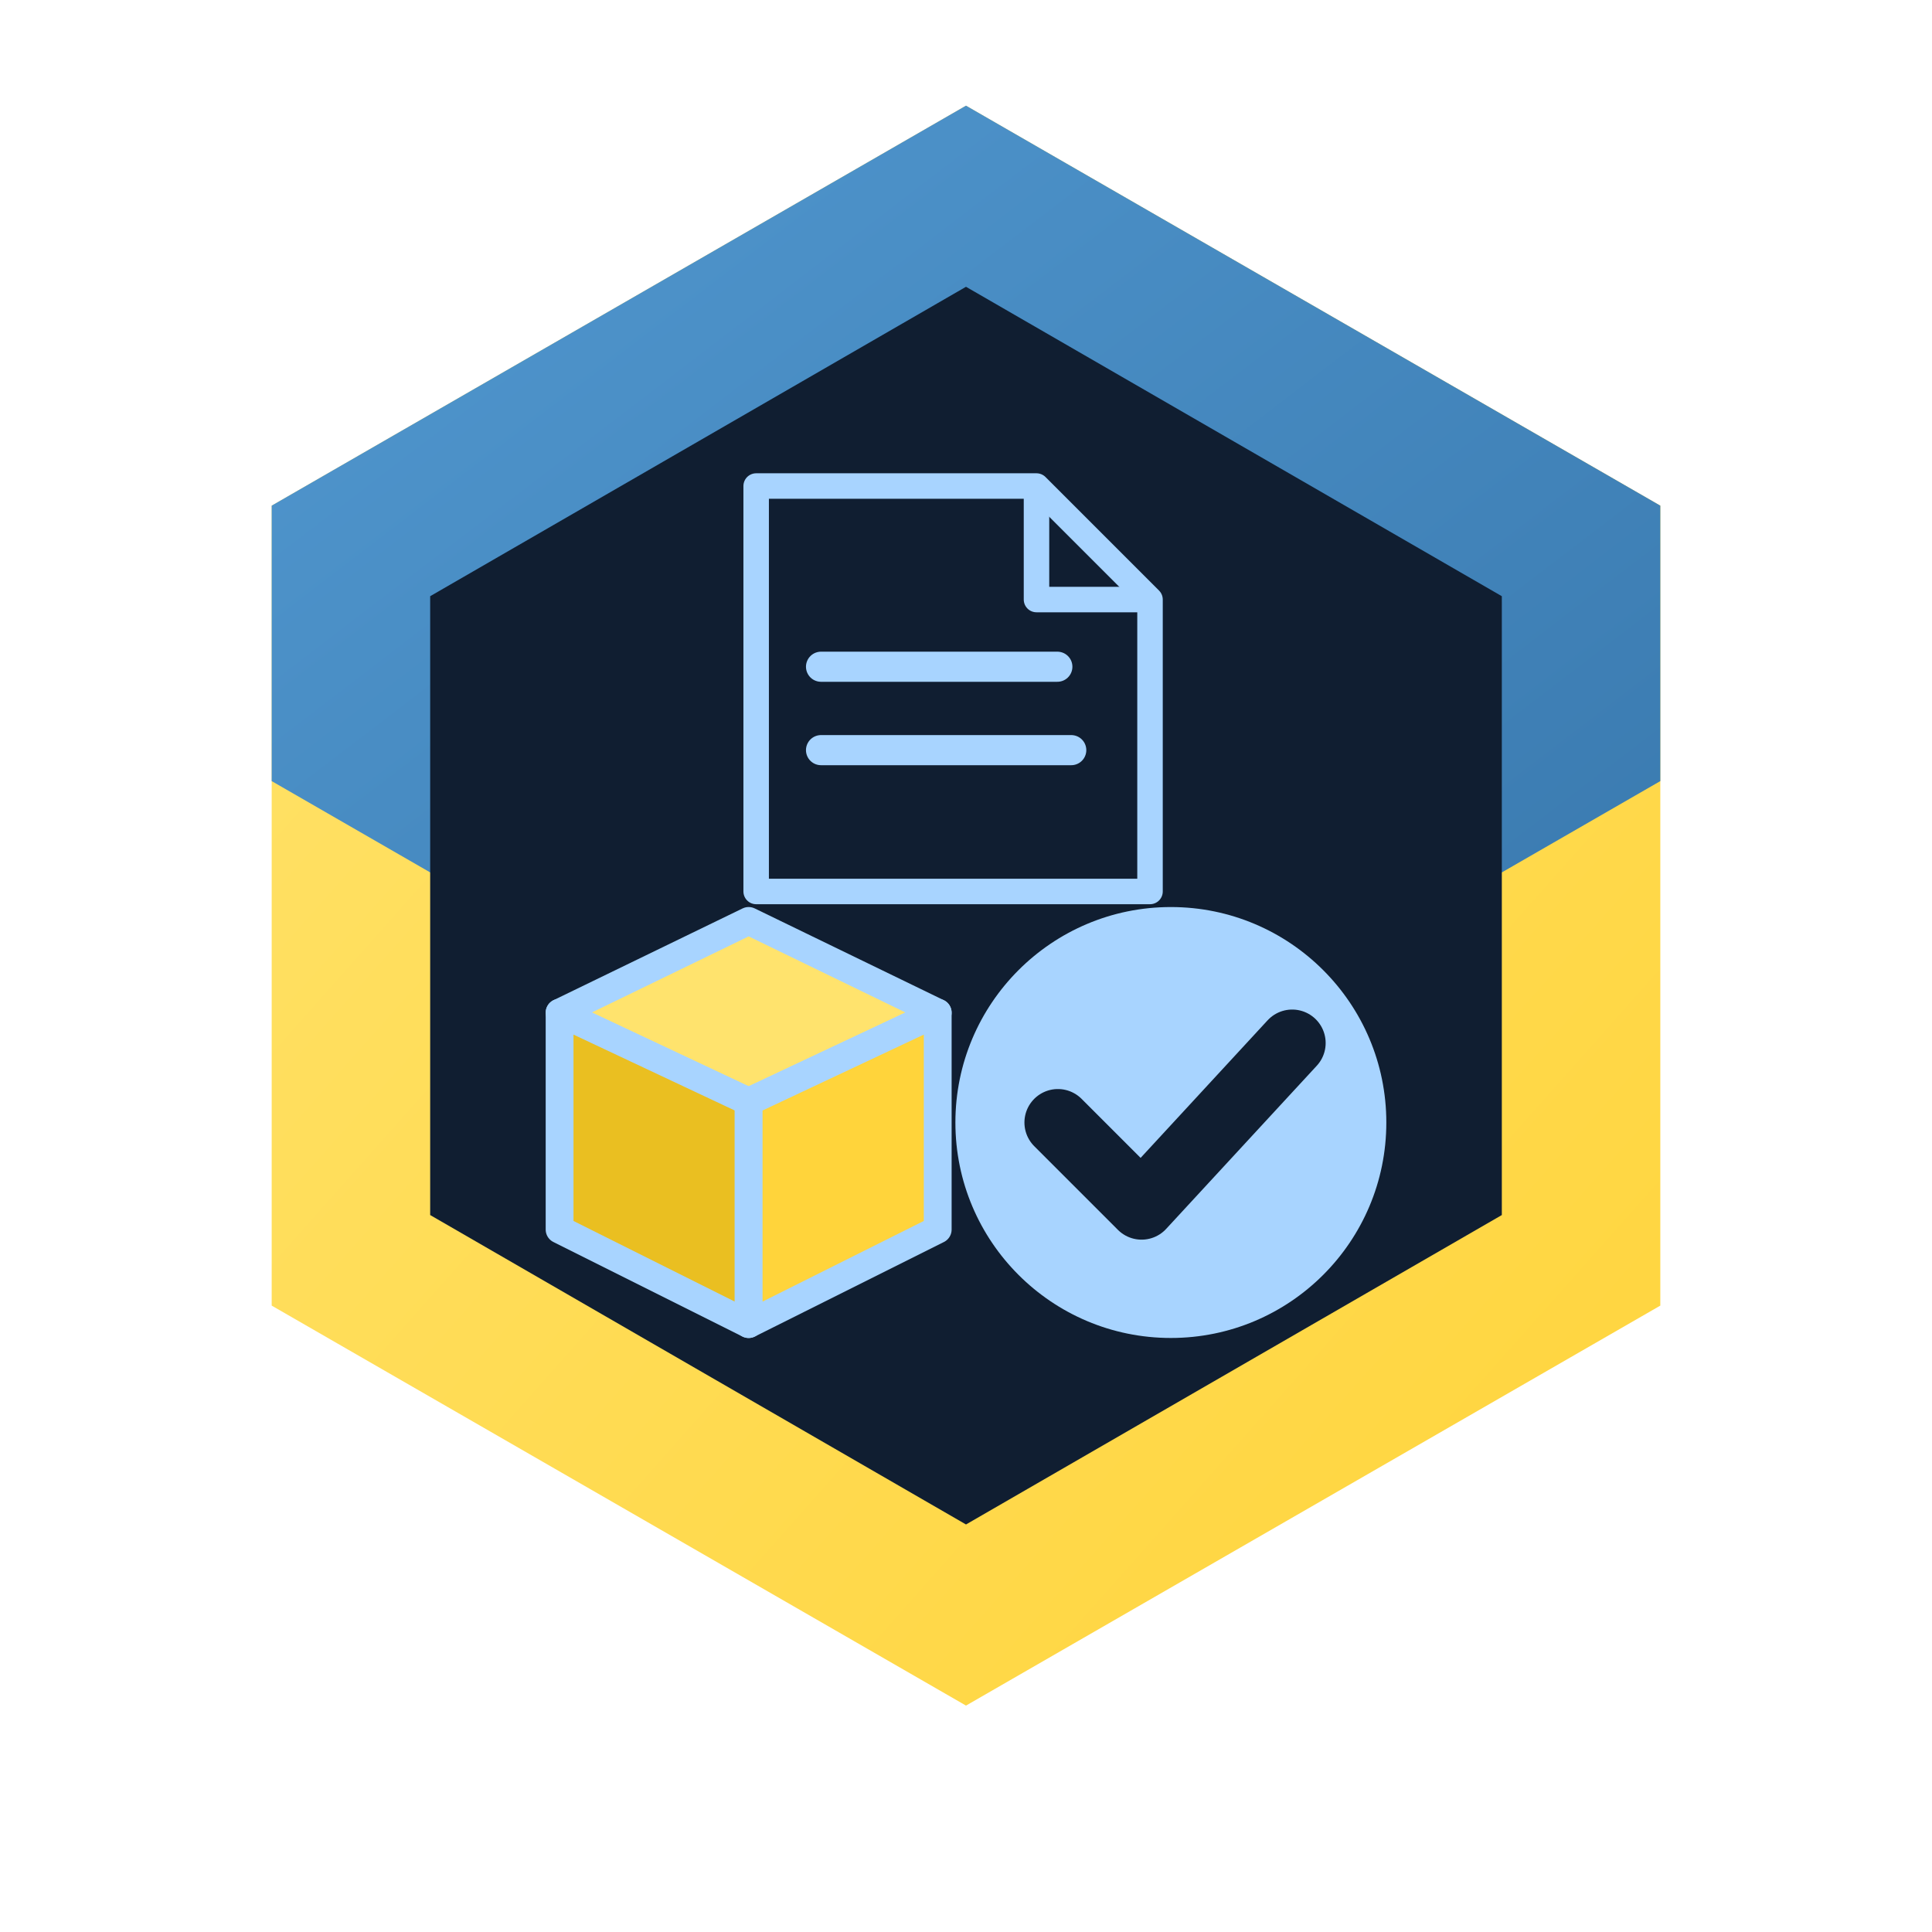
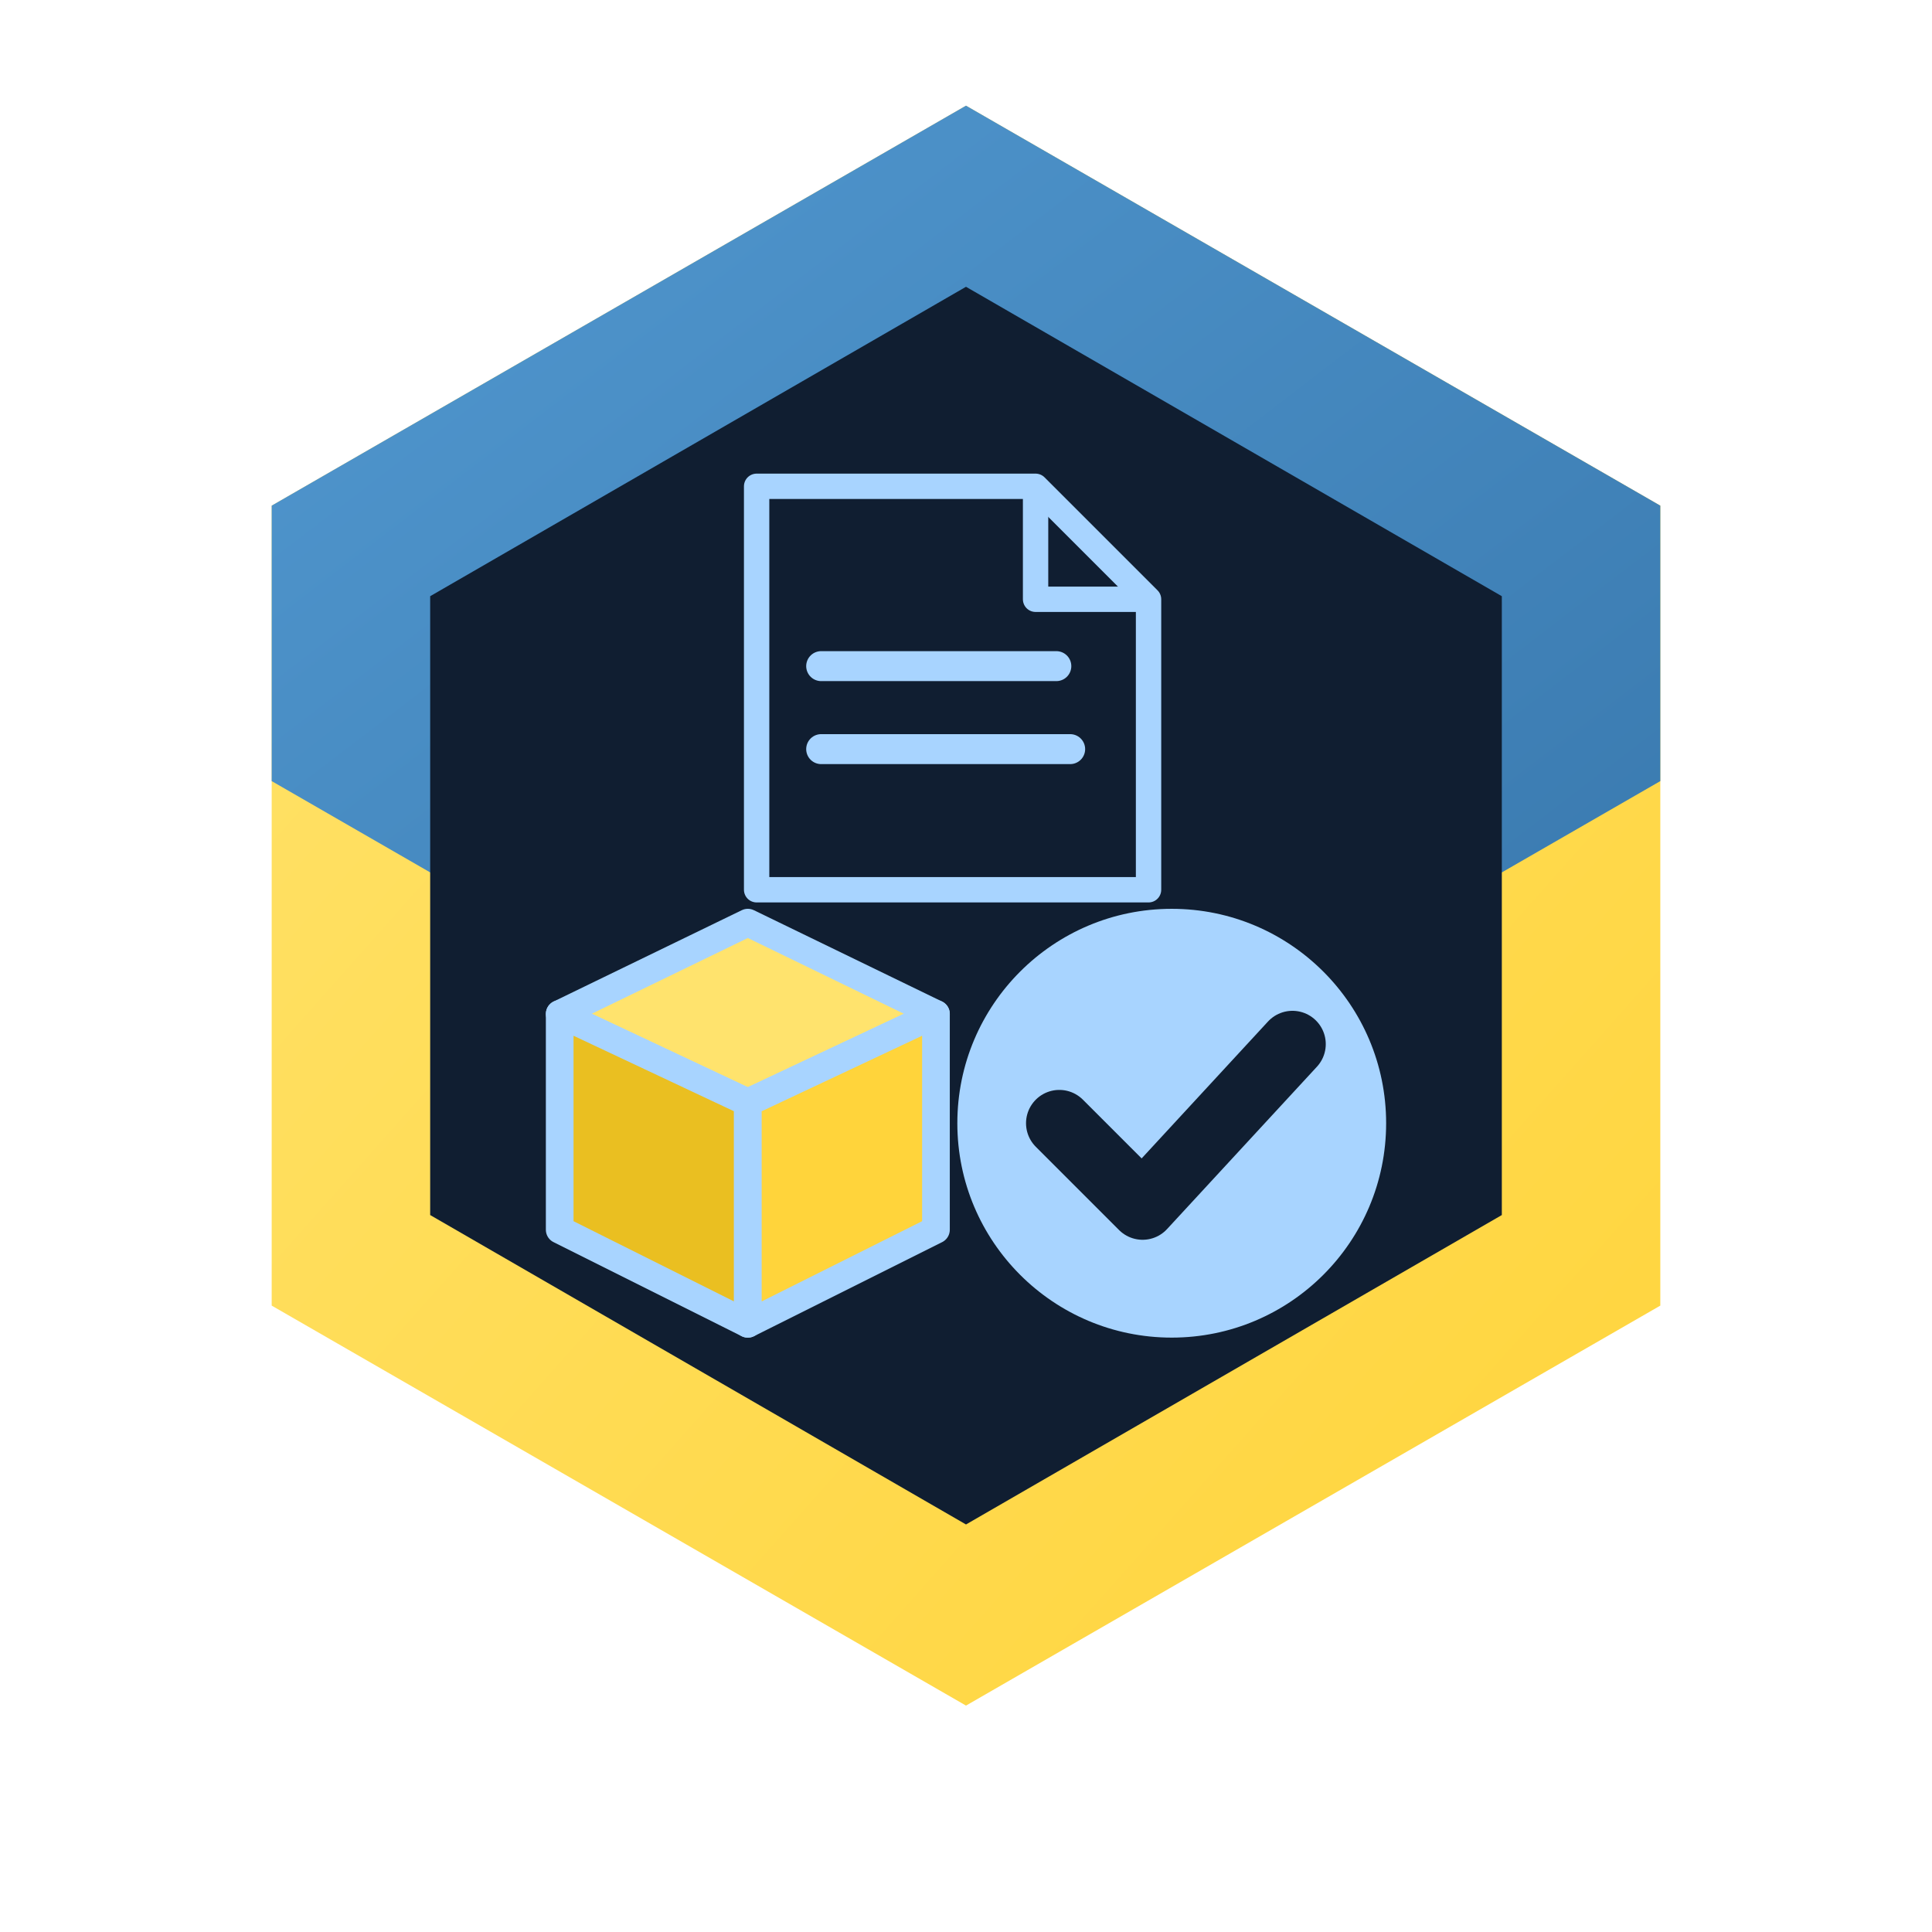
<svg xmlns="http://www.w3.org/2000/svg" viewBox="0 0 512 512" width="512" height="512">
  <defs>
    <linearGradient id="blue" x2="1" y2="1">
      <stop stop-color="#5299D1" />
      <stop offset="1" stop-color="#3776AB" />
    </linearGradient>
    <linearGradient id="yellow" x2="1" y2="1">
      <stop stop-color="#FFE36D" />
      <stop offset="1" stop-color="#FFD43B" />
    </linearGradient>
  </defs>
  <path d="M256 28 440 134 440 346 256 452 72 346 72 134Z" fill="url(#yellow)" />
  <path d="M256 28 440 134 440 207 256 313 72 207 72 134Z" fill="url(#blue)" />
  <path d="M256 76 398 158 398 322 256 404 114 322 114 158Z" fill="#101E31" />
-   <g transform="translate(82.506 55.738) scale(0.61398)">
+   <g transform="translate(83.212 56.174) scale(0.61095)">
    <path d="M192 119H313L362 168V294H192Z" fill="#101E31" stroke="#A8D4FF" stroke-width="11" stroke-linejoin="round" />
    <path d="M313 119V168H362" fill="none" stroke="#A8D4FF" stroke-width="11" stroke-linejoin="round" />
    <path d="M220 197H322M220 233H328" stroke="#A8D4FF" stroke-width="13" stroke-linecap="round" />
  </g>
-   <g transform="translate(50.296 68.688) scale(0.73684)">
+   <g transform="translate(50.809 70.008) scale(0.7332)">
    <path d="M133 271 201 238 269 271 201 303Z" fill="#FFE36D" stroke="#A8D4FF" stroke-width="10" stroke-linejoin="round" />
    <path d="M133 271V349L201 383V303Z" fill="#EABF21" stroke="#A8D4FF" stroke-width="10" stroke-linejoin="round" />
    <path d="M269 271V349L201 383V303Z" fill="#FFD43B" stroke="#A8D4FF" stroke-width="10" stroke-linejoin="round" />
  </g>
-   <g transform="translate(-60.029 -81.713) scale(1.10874)">
+   <g transform="translate(-57.967 -79.651) scale(1.10326)">
    <circle cx="334" cy="342" r="51.5" fill="#A8D4FF" />
    <path d="m307 342 20 20 36-39" fill="none" stroke="#101E31" stroke-width="16" stroke-linecap="round" stroke-linejoin="round" />
  </g>
</svg>
